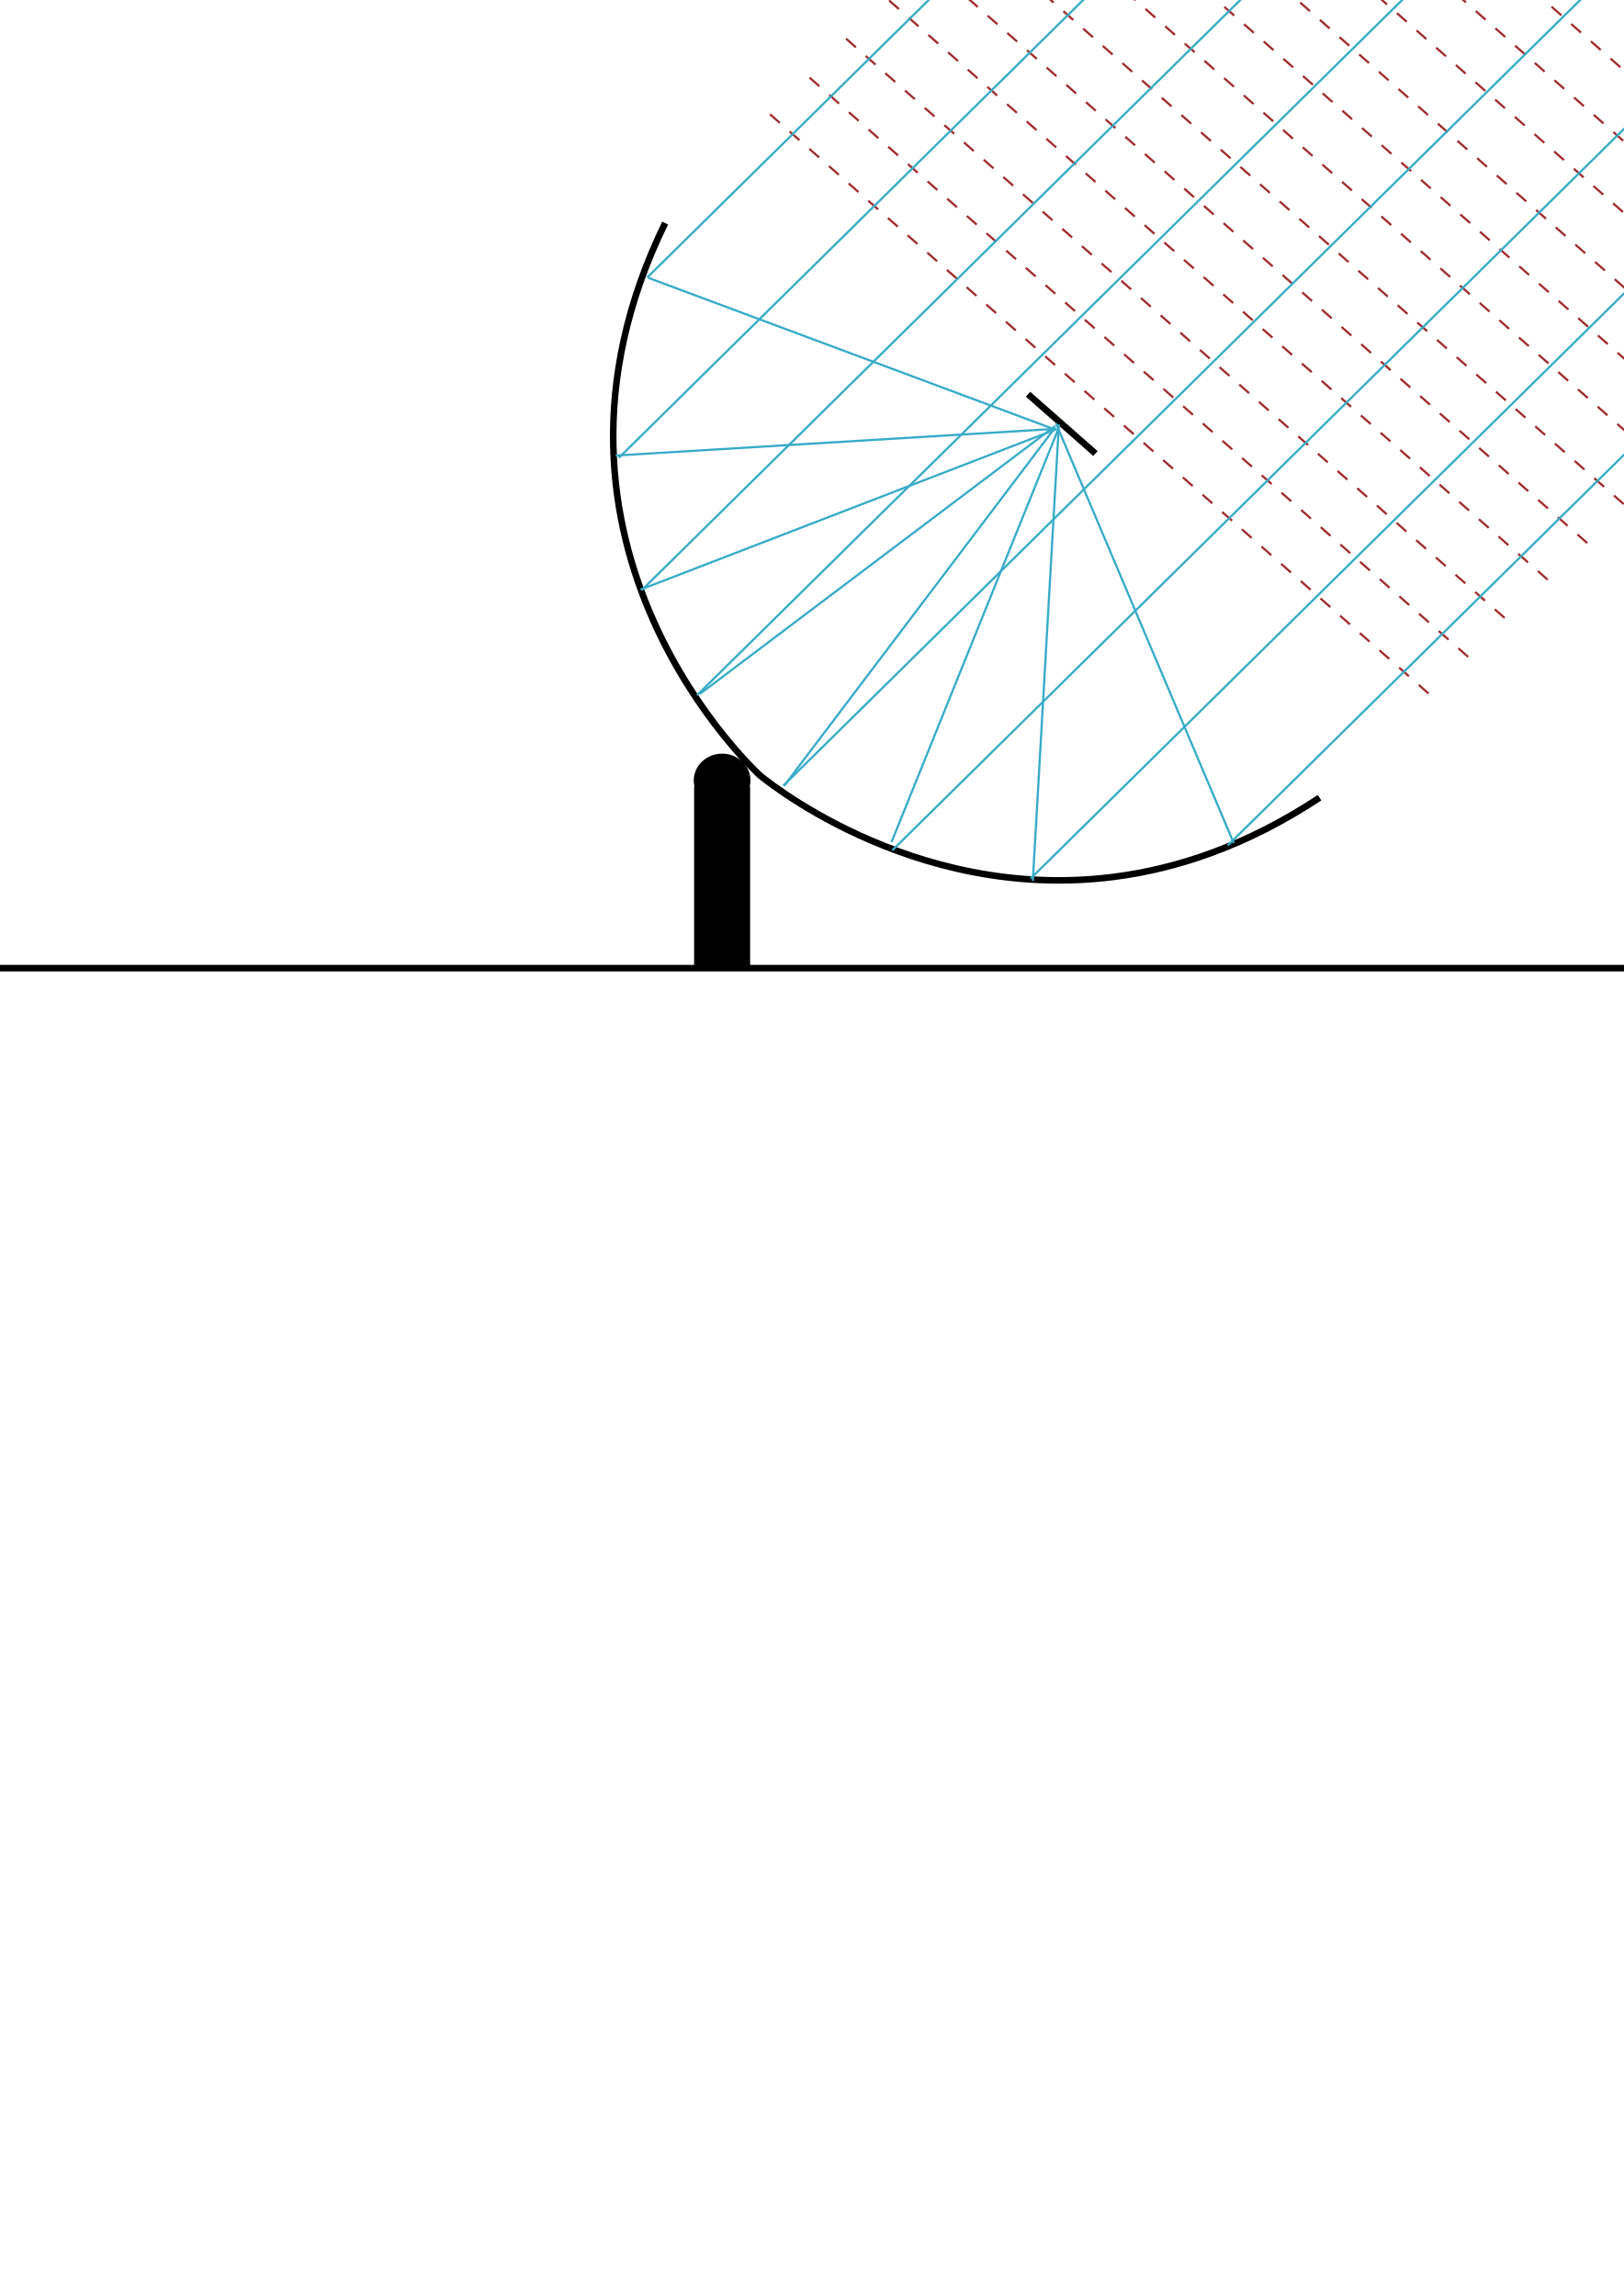
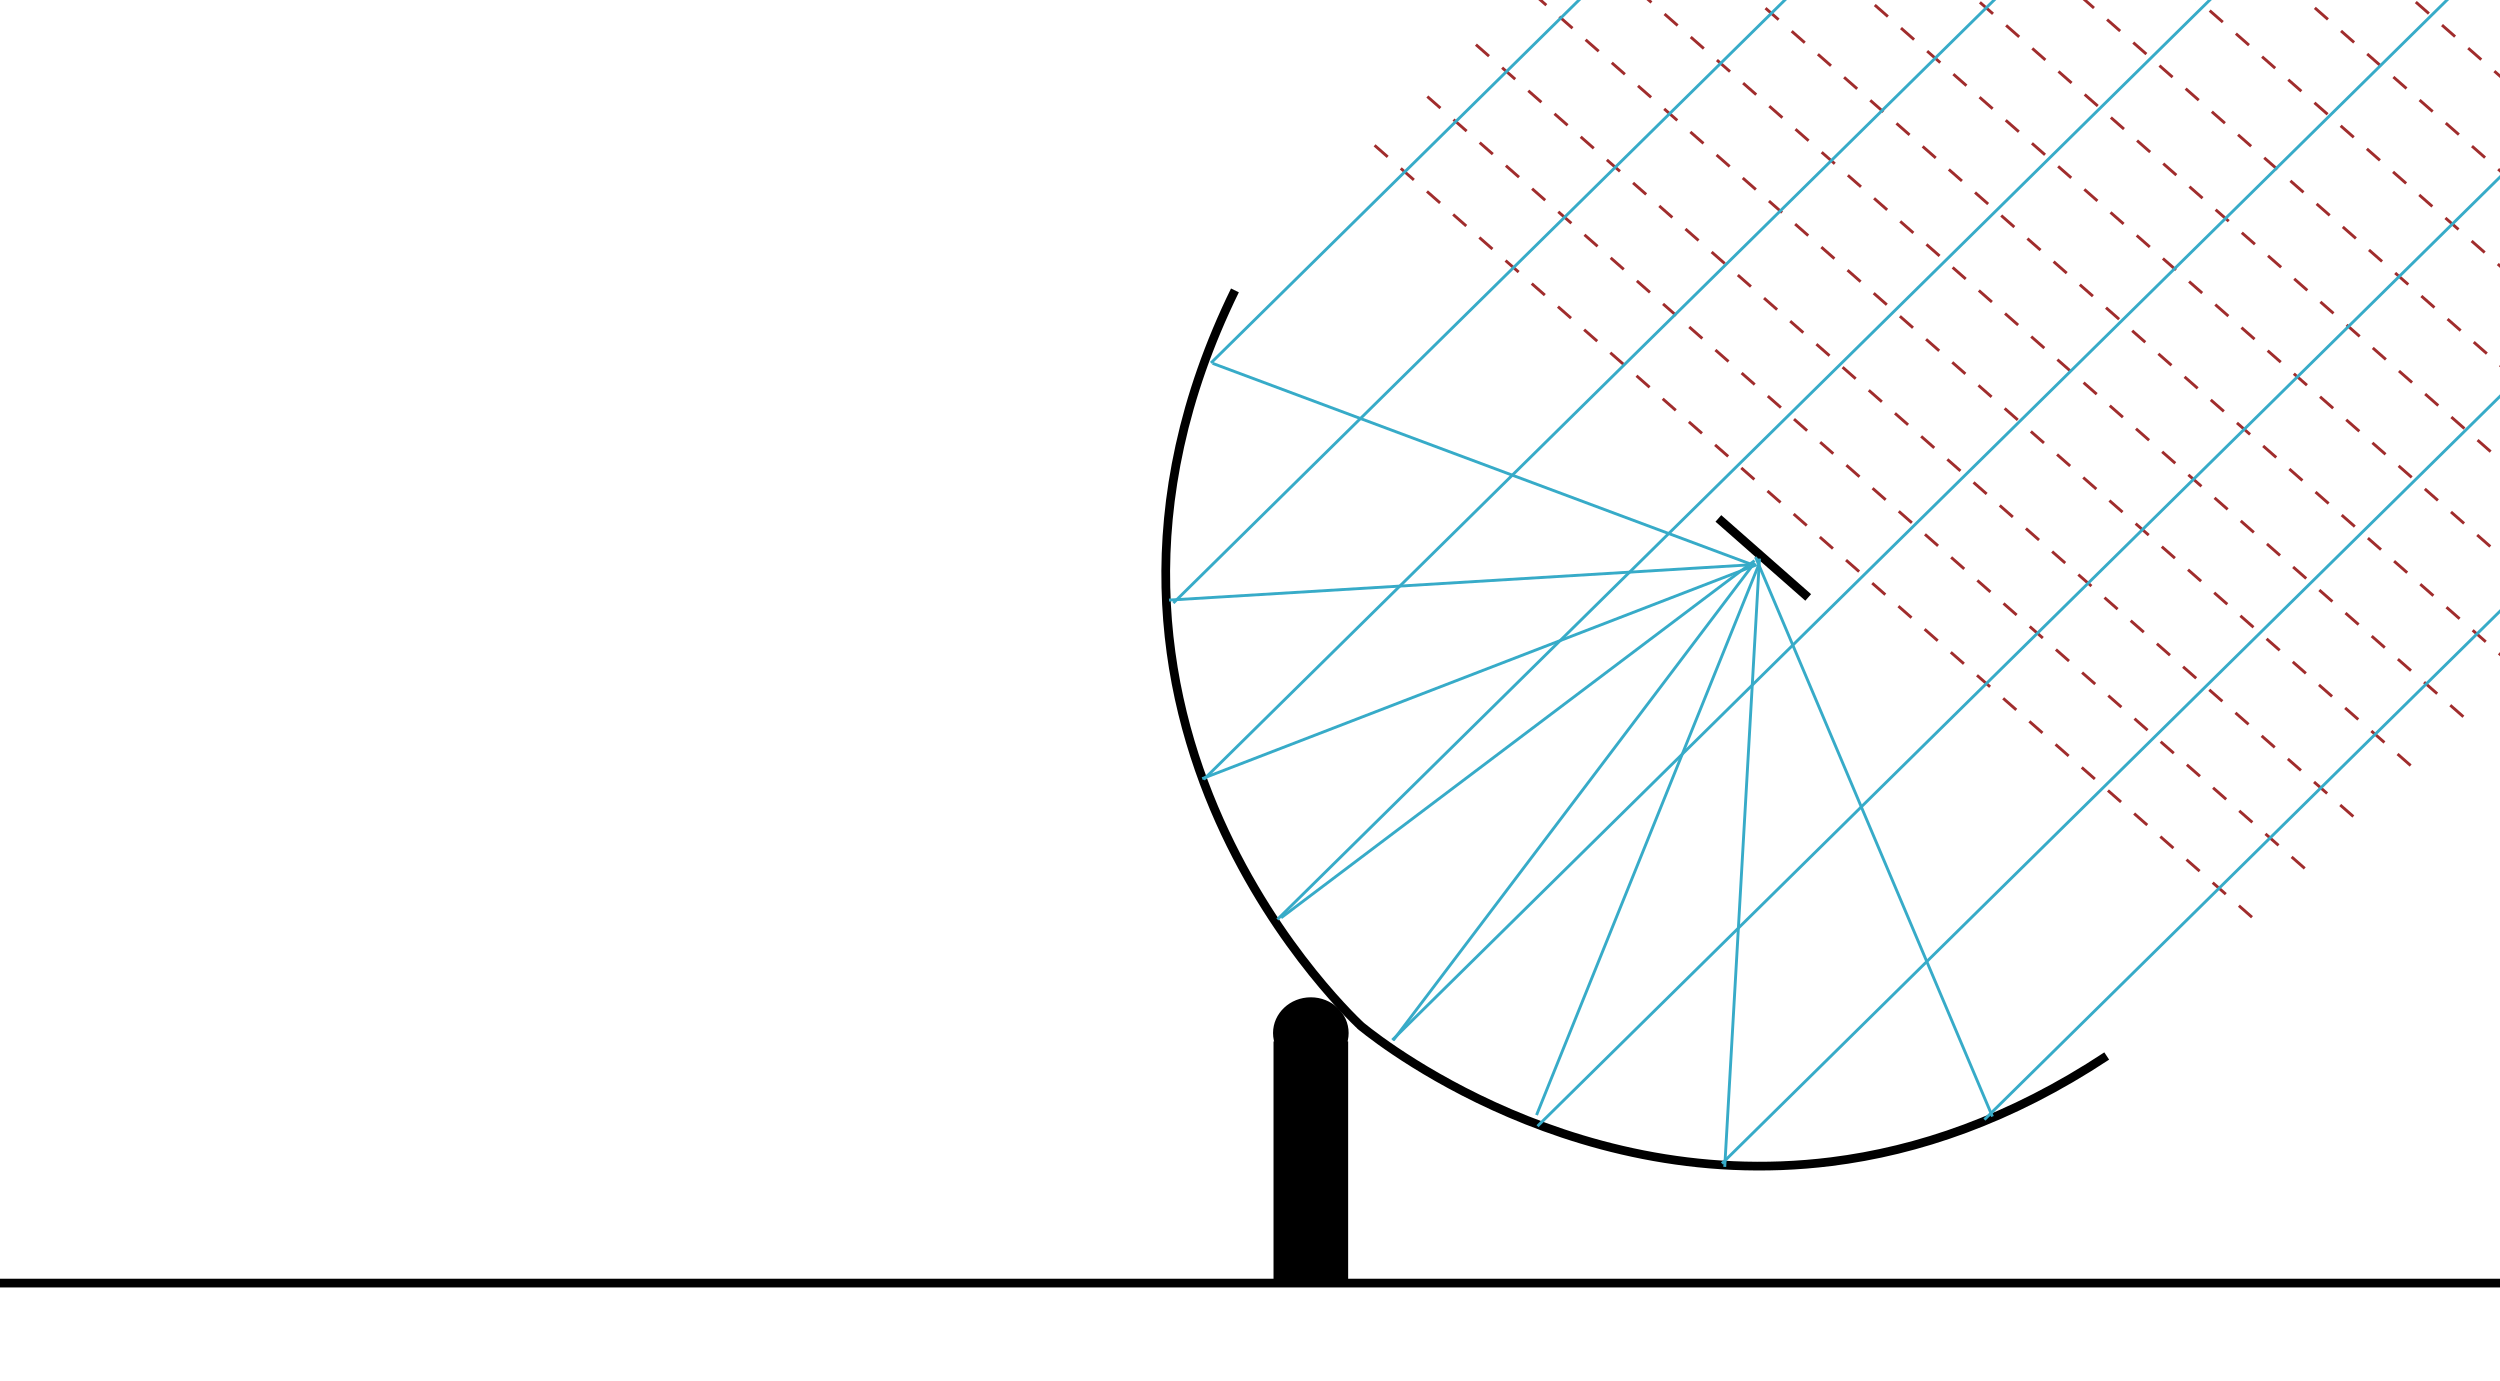
- <svg xmlns="http://www.w3.org/2000/svg" width="744.094" height="1052.362" id="svg2" version="1.1">
+ <svg xmlns="http://www.w3.org/2000/svg" width="860" height="475" id="svg2" version="1.1">
  <defs id="defs4">
-     <marker orient="auto" refY="0.0" refX="0.0" id="Arrow2Lstart" style="overflow:visible">
-       <path id="path4304" style="fill-rule:evenodd;stroke-width:0.625;stroke-linejoin:round" d="M 8.719,4.034 L -2.207,0.016 L 8.719,-4.002 C 6.973,-1.63 6.983,1.616 8.719,4.034 z " transform="scale(1.1) translate(1,0)" />
+     <marker orient="auto" refY="0" refX="0" id="Arrow2Lstart" style="overflow:visible">
+       <path id="path4304" style="fill-rule:evenodd;stroke-width:0.625;stroke-linejoin:round" d="M 8.719,4.034 -2.207,0.016 8.719,-4.002 c -1.745,2.372 -1.735,5.617 -6e-7,8.035 z" transform="matrix(1.1,0,0,1.1,1.1,0)" />
    </marker>
-     <marker orient="auto" refY="0.0" refX="0.0" id="Arrow1Lstart" style="overflow:visible">
-       <path id="path4286" d="M 0.0,0.0 L 5.0,-5.0 L -12.5,0.0 L 5.0,5.0 L 0.0,0.0 z " style="fill-rule:evenodd;stroke:#000000;stroke-width:1.0pt" transform="scale(0.8) translate(12.5,0)" />
+     <marker orient="auto" refY="0" refX="0" id="Arrow1Lstart" style="overflow:visible">
+       <path id="path4286" d="M 0,0 5,-5 -12.5,0 5,5 0,0 z" style="fill-rule:evenodd;stroke:#000000;stroke-width:1pt" transform="matrix(0.8,0,0,0.8,10,0)" />
    </marker>
-     <marker orient="auto" refY="0.0" refX="0.0" id="Arrow2Mend" style="overflow:visible;">
-       <path id="path4313" style="fill-rule:evenodd;stroke-width:0.625;stroke-linejoin:round;" d="M 8.719,4.034 L -2.207,0.016 L 8.719,-4.002 C 6.973,-1.63 6.983,1.616 8.719,4.034 z " transform="scale(0.6) rotate(180) translate(0,0)" />
+     <marker orient="auto" refY="0" refX="0" id="Arrow2Mend" style="overflow:visible">
+       <path id="path4313" style="fill-rule:evenodd;stroke-width:0.625;stroke-linejoin:round" d="M 8.719,4.034 -2.207,0.016 8.719,-4.002 c -1.745,2.372 -1.735,5.617 -6e-7,8.035 z" transform="scale(-0.6,-0.6)" />
    </marker>
-     <marker orient="auto" refY="0.0" refX="0.0" id="Arrow1Lend" style="overflow:visible;">
-       <path id="path4289" d="M 0.0,0.0 L 5.0,-5.0 L -12.5,0.0 L 5.0,5.0 L 0.0,0.0 z " style="fill-rule:evenodd;stroke:#000000;stroke-width:1.0pt;" transform="scale(0.8) rotate(180) translate(12.5,0)" />
+     <marker orient="auto" refY="0" refX="0" id="Arrow1Lend" style="overflow:visible">
+       <path id="path4289" d="M 0,0 5,-5 -12.5,0 5,5 0,0 z" style="fill-rule:evenodd;stroke:#000000;stroke-width:1pt" transform="matrix(-0.8,0,0,-0.8,-10,0)" />
    </marker>
  </defs>
-   <g id="layer1">
-     <path id="path2985" d="M 352.857,52.362 655.714,318.791" style="fill:#ff2a2a;stroke:#a02c2c;stroke-width:1;stroke-linecap:butt;stroke-linejoin:miter;stroke-miterlimit:4;stroke-opacity:1;stroke-dasharray:6, 6;stroke-dashoffset:0" />
-     <path id="path2985-4" d="M 371,35.576 673.857,302.005" style="fill:#ff2a2a;stroke:#a02c2c;stroke-width:1;stroke-linecap:butt;stroke-linejoin:miter;stroke-miterlimit:4;stroke-opacity:1;stroke-dasharray:6, 6;stroke-dashoffset:0" />
-     <path id="path2985-4-7" d="M 387.714,17.719 690.571,284.148" style="fill:#ff2a2a;stroke:#a02c2c;stroke-width:1;stroke-linecap:butt;stroke-linejoin:miter;stroke-miterlimit:4;stroke-opacity:1;stroke-dasharray:6, 6;stroke-dashoffset:0" />
-     <path id="path2985-45" d="M 407.429,0.184 710.286,266.612" style="fill:#ff2a2a;stroke:#a02c2c;stroke-width:1;stroke-linecap:butt;stroke-linejoin:miter;stroke-miterlimit:4;stroke-opacity:1;stroke-dasharray:6, 6;stroke-dashoffset:0" />
-     <path id="path2985-4-2" d="M 425.571,-16.602 728.429,249.826" style="fill:#ff2a2a;stroke:#a02c2c;stroke-width:1;stroke-linecap:butt;stroke-linejoin:miter;stroke-miterlimit:4;stroke-opacity:1;stroke-dasharray:6, 6;stroke-dashoffset:0" />
-     <path id="path2985-4-7-8" d="M 442.286,-34.459 745.143,231.969" style="fill:#ff2a2a;stroke:#a02c2c;stroke-width:1;stroke-linecap:butt;stroke-linejoin:miter;stroke-miterlimit:4;stroke-opacity:1;stroke-dasharray:6, 6;stroke-dashoffset:0" />
-     <path id="path2985-9" d="M 461.857,-51.388 764.714,215.041" style="fill:#ff2a2a;stroke:#a02c2c;stroke-width:1;stroke-linecap:butt;stroke-linejoin:miter;stroke-miterlimit:4;stroke-opacity:1;stroke-dasharray:6, 6;stroke-dashoffset:0" />
-     <path id="path2985-4-79" d="M 480,-68.174 782.857,198.255" style="fill:#ff2a2a;stroke:#a02c2c;stroke-width:1;stroke-linecap:butt;stroke-linejoin:miter;stroke-miterlimit:4;stroke-opacity:1;stroke-dasharray:6, 6;stroke-dashoffset:0" />
-     <path id="path2985-4-7-4" d="M 496.714,-86.031 799.571,180.398" style="fill:#ff2a2a;stroke:#a02c2c;stroke-width:1;stroke-linecap:butt;stroke-linejoin:miter;stroke-miterlimit:4;stroke-opacity:1;stroke-dasharray:6, 6;stroke-dashoffset:0" />
-     <path id="path2985-7" d="M 514,-104.959 816.857,161.469" style="fill:#ff2a2a;stroke:#a02c2c;stroke-width:1;stroke-linecap:butt;stroke-linejoin:miter;stroke-miterlimit:4;stroke-opacity:1;stroke-dasharray:6, 6;stroke-dashoffset:0" />
-     <path id="path2985-4-3" d="M 532.143,-121.745 835,144.684" style="fill:#ff2a2a;stroke:#a02c2c;stroke-width:1;stroke-linecap:butt;stroke-linejoin:miter;stroke-miterlimit:4;stroke-opacity:1;stroke-dasharray:6, 6;stroke-dashoffset:0" />
-     <path id="path2985-4-7-2" d="M 548.857,-139.602 851.714,126.826" style="fill:#ff2a2a;stroke:#a02c2c;stroke-width:1;stroke-linecap:butt;stroke-linejoin:miter;stroke-miterlimit:4;stroke-opacity:1;stroke-dasharray:6, 6;stroke-dashoffset:0" />
-     <path id="path4038-6" style="fill:none;stroke:#000000;stroke-width:3;stroke-linecap:butt;stroke-linejoin:miter;stroke-miterlimit:4;stroke-opacity:1;stroke-dasharray:none" d="m 604.71,365.626 c -33.109,21.88 -65.139,32.631 -94.698,36.34 -93.477,11.727 -162.243,-46.986 -162.243,-46.986 m -42.951,-252.721 c -72.51,148.417 43.74,253.414 43.74,253.414" />
-     <path id="path4063" style="fill:#000000;fill-opacity:1;stroke:#000000;stroke-width:0.835;stroke-linecap:square;stroke-linejoin:miter;stroke-miterlimit:4;stroke-opacity:1;stroke-dashoffset:0" d="m 343.511,357.719 c 0,6.555 -5.633,11.868 -12.583,11.868 -6.949,0 -12.583,-5.314 -12.583,-11.868 0,-6.555 5.633,-11.868 12.583,-11.868 6.949,0 12.583,5.314 12.583,11.868 z m -25.001,3.296 24.837,0 0,82.694 -24.837,0 z" />
-     <path style="fill:none;stroke:#000000;stroke-width:3;stroke-linecap:butt;stroke-linejoin:miter;stroke-miterlimit:4;stroke-opacity:1;stroke-dasharray:none" d="m -151.949,443.745 913.183,0 0,0.807" id="path4068" />
-     <path id="path2985-74" d="m 471.122,180.699 30.898,27.181" style="fill:#ff2a2a;stroke:#000000;stroke-width:3;stroke-linecap:butt;stroke-linejoin:miter;stroke-miterlimit:4;stroke-opacity:1;stroke-dasharray:none;stroke-dashoffset:0" />
-     <path style="fill:none;stroke:#37abc8;stroke-width:1px;stroke-linecap:butt;stroke-linejoin:miter;stroke-opacity:1" d="M 296.571,127.219 450.857,-24.924" id="path4088" />
-     <path style="fill:none;stroke:#37abc8;stroke-width:1;stroke-linecap:butt;stroke-linejoin:miter;stroke-miterlimit:4;stroke-opacity:1;stroke-dasharray:none" d="M 283.629,209.804 499.802,-3.366" id="path4088-0" />
-     <path style="fill:none;stroke:#37abc8;stroke-width:1;stroke-linecap:butt;stroke-linejoin:miter;stroke-miterlimit:4;stroke-opacity:1;stroke-dasharray:none;marker-mid:none;marker-start:none;marker-end:none" d="M 294.082,270.494 587.792,-19.138" id="path4088-0-9" />
-     <path style="fill:none;stroke:#37abc8;stroke-width:1;stroke-linecap:butt;stroke-linejoin:miter;stroke-miterlimit:4;stroke-opacity:1;stroke-dasharray:none" d="M 319.42,318.647 645.953,-3.351" id="path4088-0-9-1" />
-     <path style="fill:none;stroke:#37abc8;stroke-width:1;stroke-linecap:butt;stroke-linejoin:miter;stroke-miterlimit:4;stroke-opacity:1;stroke-dasharray:none" d="M 358.964,360.131 742.543,-18.121" id="path4088-0-9-1-5" />
-     <path style="fill:none;stroke:#37abc8;stroke-width:1;stroke-linecap:butt;stroke-linejoin:miter;stroke-miterlimit:4;stroke-opacity:1;stroke-dasharray:none" d="M 408.903,389.763 752.766,50.676" id="path4088-0-9-1-7" />
-     <path style="fill:none;stroke:#37abc8;stroke-width:1;stroke-linecap:butt;stroke-linejoin:miter;stroke-miterlimit:4;stroke-opacity:1;stroke-dasharray:none" d="M 472.354,402.62 816.217,63.533" id="path4088-0-9-1-7-3" />
-     <path style="fill:none;stroke:#37abc8;stroke-width:1;stroke-linecap:butt;stroke-linejoin:miter;stroke-miterlimit:4;stroke-opacity:1;stroke-dasharray:none" d="m 562.628,387.519 216.173,-213.17" id="path4088-0-95" />
-     <path style="fill:none;stroke:#37abc8;stroke-width:1;stroke-linecap:butt;stroke-linejoin:miter;stroke-miterlimit:4;stroke-opacity:1;stroke-dasharray:none" d="M 565.393,386.455 483.892,193.984" id="path4088-0-95-7" />
-     <path style="fill:none;stroke:#37abc8;stroke-width:1;stroke-linecap:butt;stroke-linejoin:miter;stroke-miterlimit:4;stroke-opacity:1;stroke-dasharray:none" d="M 473.309,403.776 485.262,194.519" id="path4088-0-95-7-2" />
-     <path style="fill:#37abc8;stroke:#37abc8;stroke-width:1px;stroke-linecap:butt;stroke-linejoin:miter;stroke-opacity:1" d="M 408.571,385.934 485,196.648" id="path4270" />
-     <path style="fill:none;stroke:#37abc8;stroke-width:1px;stroke-linecap:butt;stroke-linejoin:miter;stroke-opacity:1" d="M 359.286,360.219 483.571,195.934" id="path4272" />
-     <path style="fill:none;stroke:#37abc8;stroke-width:1px;stroke-linecap:butt;stroke-linejoin:miter;stroke-opacity:1" d="M 320.714,318.076 483.571,195.219" id="path4274" />
-     <path style="fill:none;stroke:#37abc8;stroke-width:1px;stroke-linecap:butt;stroke-linejoin:miter;stroke-opacity:1" d="M 293.571,270.219 484.286,196.648" id="path4276" />
-     <path style="fill:none;stroke:#37abc8;stroke-width:1px;stroke-linecap:butt;stroke-linejoin:miter;stroke-opacity:1" d="m 282.143,208.791 200,-12.143" id="path4278" />
-     <path style="fill:none;stroke:#37abc8;stroke-width:1px;stroke-linecap:butt;stroke-linejoin:miter;stroke-opacity:1" d="M 297.143,127.362 482.857,196.648" id="path4280" />
+   <g id="layer1" transform="translate(0,-577.3622)">
+     <path id="path2985" d="M 472.857,627.362 775.714,893.791" style="fill:#ff2a2a;stroke:#a02c2c;stroke-width:1;stroke-linecap:butt;stroke-linejoin:miter;stroke-miterlimit:4;stroke-opacity:1;stroke-dasharray:6, 6;stroke-dashoffset:0" />
+     <path id="path2985-4" d="M 491,610.576 793.857,877.005" style="fill:#ff2a2a;stroke:#a02c2c;stroke-width:1;stroke-linecap:butt;stroke-linejoin:miter;stroke-miterlimit:4;stroke-opacity:1;stroke-dasharray:6, 6;stroke-dashoffset:0" />
+     <path id="path2985-4-7" d="M 507.714,592.719 810.571,859.148" style="fill:#ff2a2a;stroke:#a02c2c;stroke-width:1;stroke-linecap:butt;stroke-linejoin:miter;stroke-miterlimit:4;stroke-opacity:1;stroke-dasharray:6, 6;stroke-dashoffset:0" />
+     <path id="path2985-45" d="M 527.429,575.184 830.286,841.612" style="fill:#ff2a2a;stroke:#a02c2c;stroke-width:1;stroke-linecap:butt;stroke-linejoin:miter;stroke-miterlimit:4;stroke-opacity:1;stroke-dasharray:6, 6;stroke-dashoffset:0" />
+     <path id="path2985-4-2" d="M 545.571,558.398 848.429,824.826" style="fill:#ff2a2a;stroke:#a02c2c;stroke-width:1;stroke-linecap:butt;stroke-linejoin:miter;stroke-miterlimit:4;stroke-opacity:1;stroke-dasharray:6, 6;stroke-dashoffset:0" />
+     <path id="path2985-4-7-8" d="M 562.286,540.541 865.143,806.969" style="fill:#ff2a2a;stroke:#a02c2c;stroke-width:1;stroke-linecap:butt;stroke-linejoin:miter;stroke-miterlimit:4;stroke-opacity:1;stroke-dasharray:6, 6;stroke-dashoffset:0" />
+     <path id="path2985-9" d="M 581.857,523.612 884.714,790.041" style="fill:#ff2a2a;stroke:#a02c2c;stroke-width:1;stroke-linecap:butt;stroke-linejoin:miter;stroke-miterlimit:4;stroke-opacity:1;stroke-dasharray:6, 6;stroke-dashoffset:0" />
+     <path id="path2985-4-79" d="M 600,506.826 902.857,773.255" style="fill:#ff2a2a;stroke:#a02c2c;stroke-width:1;stroke-linecap:butt;stroke-linejoin:miter;stroke-miterlimit:4;stroke-opacity:1;stroke-dasharray:6, 6;stroke-dashoffset:0" />
+     <path id="path2985-4-7-4" d="M 616.714,488.969 919.571,755.398" style="fill:#ff2a2a;stroke:#a02c2c;stroke-width:1;stroke-linecap:butt;stroke-linejoin:miter;stroke-miterlimit:4;stroke-opacity:1;stroke-dasharray:6, 6;stroke-dashoffset:0" />
+     <path id="path2985-7" d="M 634,470.041 936.857,736.469" style="fill:#ff2a2a;stroke:#a02c2c;stroke-width:1;stroke-linecap:butt;stroke-linejoin:miter;stroke-miterlimit:4;stroke-opacity:1;stroke-dasharray:6, 6;stroke-dashoffset:0" />
+     <path id="path2985-4-3" d="M 652.143,453.255 955,719.684" style="fill:#ff2a2a;stroke:#a02c2c;stroke-width:1;stroke-linecap:butt;stroke-linejoin:miter;stroke-miterlimit:4;stroke-opacity:1;stroke-dasharray:6, 6;stroke-dashoffset:0" />
+     <path id="path2985-4-7-2" d="M 668.857,435.398 971.714,701.826" style="fill:#ff2a2a;stroke:#a02c2c;stroke-width:1;stroke-linecap:butt;stroke-linejoin:miter;stroke-miterlimit:4;stroke-opacity:1;stroke-dasharray:6, 6;stroke-dashoffset:0" />
+     <path id="path4038-6" style="fill:none;stroke:#000000;stroke-width:3;stroke-linecap:butt;stroke-linejoin:miter;stroke-miterlimit:4;stroke-opacity:1;stroke-dasharray:none" d="m 724.71,940.626 c -33.109,21.88 -65.139,32.631 -94.698,36.34 -93.477,11.727 -162.243,-46.986 -162.243,-46.986 m -42.951,-252.721 c -72.51,148.417 43.74,253.414 43.74,253.414" />
+     <path id="path4063" style="fill:#000000;fill-opacity:1;stroke:#000000;stroke-width:0.835;stroke-linecap:square;stroke-linejoin:miter;stroke-miterlimit:4;stroke-opacity:1;stroke-dashoffset:0" d="m 463.511,932.719 c 0,6.555 -5.633,11.868 -12.583,11.868 -6.949,0 -12.583,-5.314 -12.583,-11.868 0,-6.555 5.633,-11.868 12.583,-11.868 6.949,0 12.583,5.314 12.583,11.868 z m -25.001,3.296 24.837,0 0,82.694 -24.837,0 z" />
+     <path style="fill:none;stroke:#000000;stroke-width:3;stroke-linecap:butt;stroke-linejoin:miter;stroke-miterlimit:4;stroke-opacity:1;stroke-dasharray:none" d="m -31.949,1018.745 913.183,0 0,0.807" id="path4068" />
+     <path id="path2985-74" d="m 591.122,755.699 30.898,27.181" style="fill:#ff2a2a;stroke:#000000;stroke-width:3;stroke-linecap:butt;stroke-linejoin:miter;stroke-miterlimit:4;stroke-opacity:1;stroke-dasharray:none;stroke-dashoffset:0" />
+     <path style="fill:none;stroke:#37abc8;stroke-width:1px;stroke-linecap:butt;stroke-linejoin:miter;stroke-opacity:1" d="M 416.571,702.219 570.857,550.076" id="path4088" />
+     <path style="fill:none;stroke:#37abc8;stroke-width:1;stroke-linecap:butt;stroke-linejoin:miter;stroke-miterlimit:4;stroke-opacity:1;stroke-dasharray:none" d="M 403.629,784.804 619.802,571.634" id="path4088-0" />
+     <path style="fill:none;stroke:#37abc8;stroke-width:1;stroke-linecap:butt;stroke-linejoin:miter;stroke-miterlimit:4;stroke-opacity:1;stroke-dasharray:none;marker-start:none;marker-mid:none;marker-end:none" d="M 414.082,845.494 707.792,555.862" id="path4088-0-9" />
+     <path style="fill:none;stroke:#37abc8;stroke-width:1;stroke-linecap:butt;stroke-linejoin:miter;stroke-miterlimit:4;stroke-opacity:1;stroke-dasharray:none" d="M 439.42,893.647 765.953,571.649" id="path4088-0-9-1" />
+     <path style="fill:none;stroke:#37abc8;stroke-width:1;stroke-linecap:butt;stroke-linejoin:miter;stroke-miterlimit:4;stroke-opacity:1;stroke-dasharray:none" d="M 478.964,935.131 862.543,556.879" id="path4088-0-9-1-5" />
+     <path style="fill:none;stroke:#37abc8;stroke-width:1;stroke-linecap:butt;stroke-linejoin:miter;stroke-miterlimit:4;stroke-opacity:1;stroke-dasharray:none" d="M 528.903,964.763 872.766,625.676" id="path4088-0-9-1-7" />
+     <path style="fill:none;stroke:#37abc8;stroke-width:1;stroke-linecap:butt;stroke-linejoin:miter;stroke-miterlimit:4;stroke-opacity:1;stroke-dasharray:none" d="M 592.354,977.62 936.217,638.533" id="path4088-0-9-1-7-3" />
+     <path style="fill:none;stroke:#37abc8;stroke-width:1;stroke-linecap:butt;stroke-linejoin:miter;stroke-miterlimit:4;stroke-opacity:1;stroke-dasharray:none" d="m 682.628,962.519 216.173,-213.17" id="path4088-0-95" />
+     <path style="fill:none;stroke:#37abc8;stroke-width:1;stroke-linecap:butt;stroke-linejoin:miter;stroke-miterlimit:4;stroke-opacity:1;stroke-dasharray:none" d="M 685.393,961.455 603.892,768.984" id="path4088-0-95-7" />
+     <path style="fill:none;stroke:#37abc8;stroke-width:1;stroke-linecap:butt;stroke-linejoin:miter;stroke-miterlimit:4;stroke-opacity:1;stroke-dasharray:none" d="M 593.309,978.776 605.262,769.519" id="path4088-0-95-7-2" />
+     <path style="fill:#37abc8;stroke:#37abc8;stroke-width:1px;stroke-linecap:butt;stroke-linejoin:miter;stroke-opacity:1" d="M 528.571,960.934 605,771.648" id="path4270" />
+     <path style="fill:none;stroke:#37abc8;stroke-width:1px;stroke-linecap:butt;stroke-linejoin:miter;stroke-opacity:1" d="M 479.286,935.219 603.571,770.934" id="path4272" />
+     <path style="fill:none;stroke:#37abc8;stroke-width:1px;stroke-linecap:butt;stroke-linejoin:miter;stroke-opacity:1" d="M 440.714,893.076 603.571,770.219" id="path4274" />
+     <path style="fill:none;stroke:#37abc8;stroke-width:1px;stroke-linecap:butt;stroke-linejoin:miter;stroke-opacity:1" d="M 413.571,845.219 604.286,771.648" id="path4276" />
+     <path style="fill:none;stroke:#37abc8;stroke-width:1px;stroke-linecap:butt;stroke-linejoin:miter;stroke-opacity:1" d="m 402.143,783.791 200,-12.143" id="path4278" />
+     <path style="fill:none;stroke:#37abc8;stroke-width:1px;stroke-linecap:butt;stroke-linejoin:miter;stroke-opacity:1" d="M 417.143,702.362 602.857,771.648" id="path4280" />
  </g>
</svg>
